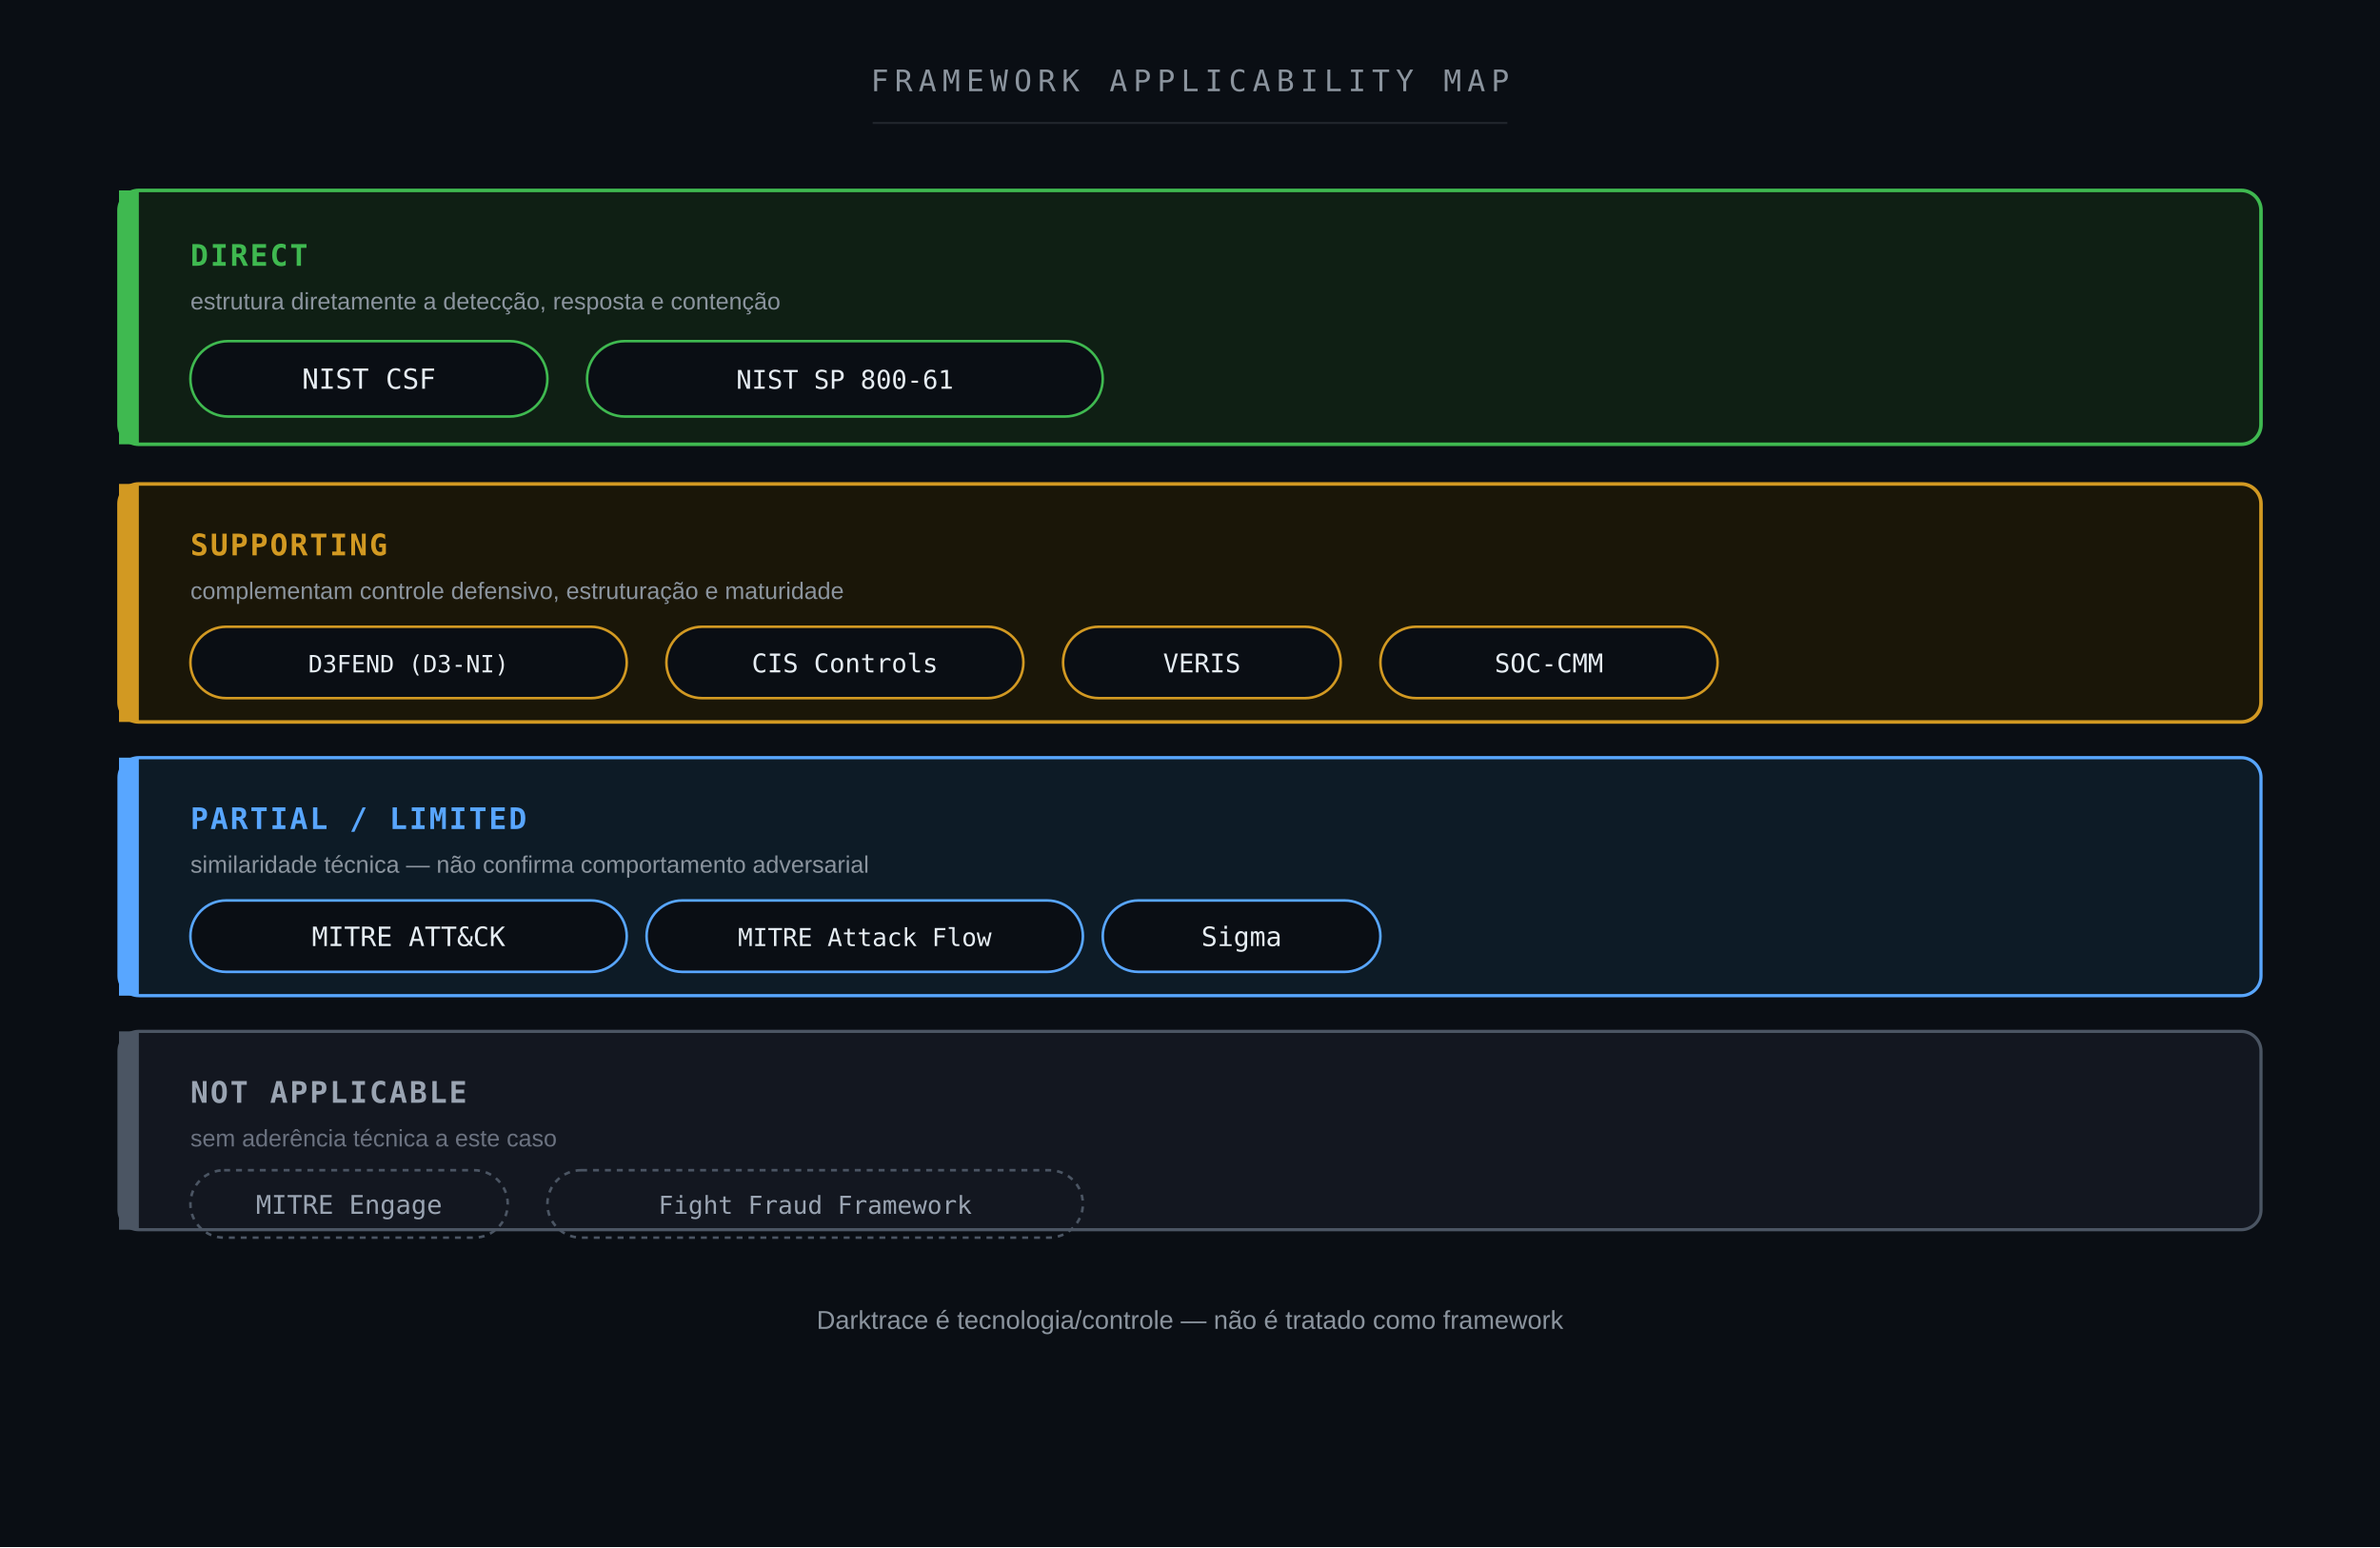
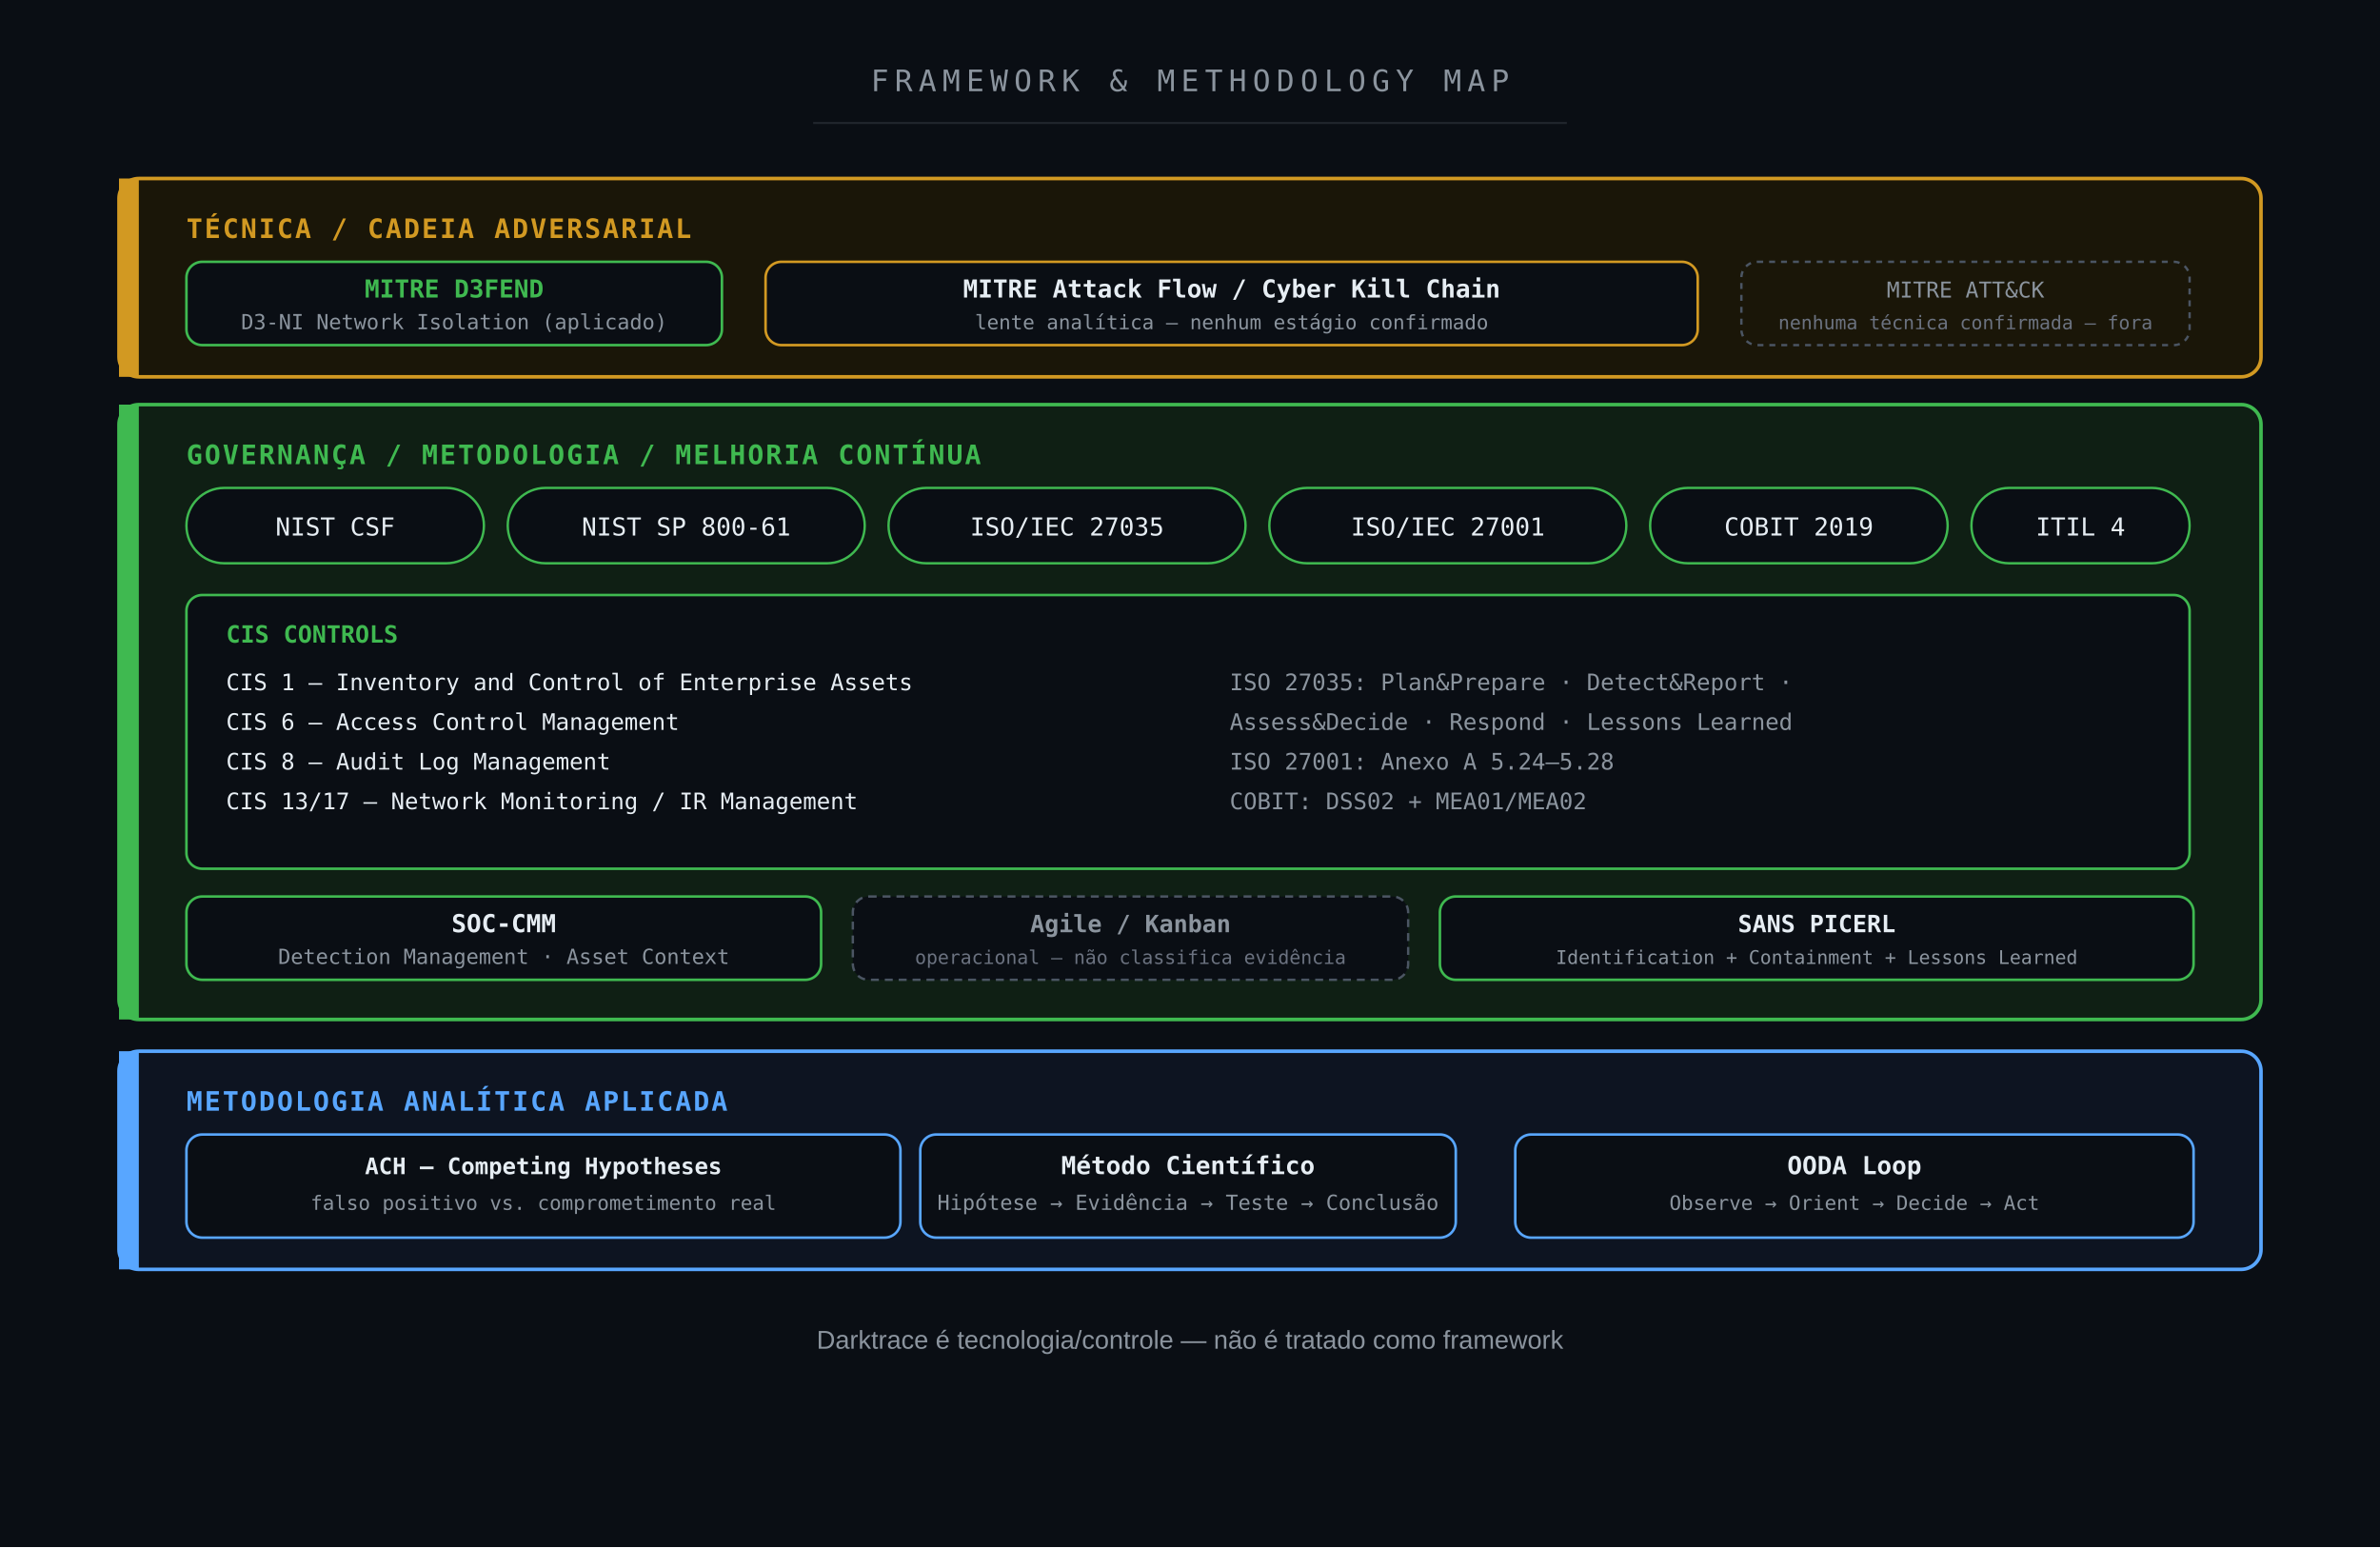
<svg xmlns="http://www.w3.org/2000/svg" viewBox="0 0 1200 780">
  <rect width="1200" height="780" fill="#0a0e14" />
-   <text x="600" y="46" font-family="Consolas,monospace" font-size="15" fill="#8b949e" text-anchor="middle" letter-spacing="3">FRAMEWORK APPLICABILITY MAP</text>
-   <line x1="440" y1="62" x2="760" y2="62" stroke="#21262d" stroke-width="1" />
-   <g transform="translate(60,96)">
-     <rect width="1080" height="128" rx="10" fill="#0f1f14" stroke="#3fb950" stroke-width="1.8" />
-     <rect width="10" height="128" fill="#3fb950" />
-     <text x="36" y="38" font-family="Consolas,monospace" font-size="15" fill="#3fb950" font-weight="700" letter-spacing="1">DIRECT</text>
-     <text x="36" y="60" font-family="Segoe UI,Arial,sans-serif" font-size="12" fill="#8b949e">estrutura diretamente a detecção, resposta e contenção</text>
-     <g font-family="Consolas,monospace" font-size="14" fill="#e6edf3">
-       <rect x="36" y="76" width="180" height="38" rx="19" fill="#0a0e14" stroke="#3fb950" stroke-width="1.3" />
-       <text x="126" y="100" text-anchor="middle">NIST CSF</text>
-       <rect x="236" y="76" width="260" height="38" rx="19" fill="#0a0e14" stroke="#3fb950" stroke-width="1.3" />
-       <text x="366" y="100" text-anchor="middle" font-size="13">NIST SP 800-61</text>
+   <text x="600" y="46" font-family="Consolas,monospace" font-size="15" fill="#8b949e" text-anchor="middle" letter-spacing="3">FRAMEWORK &amp; METHODOLOGY MAP</text>
+   <line x1="410" y1="62" x2="790" y2="62" stroke="#21262d" stroke-width="1" />
+   <g transform="translate(60,90)">
+     <rect width="1080" height="100" rx="10" fill="#1a1608" stroke="#d29922" stroke-width="1.8" />
+     <rect width="10" height="100" fill="#d29922" />
+     <text x="34" y="30" font-family="Consolas,monospace" font-size="13.5" fill="#d29922" font-weight="700" letter-spacing="1">TÉCNICA / CADEIA ADVERSARIAL</text>
+     <g font-family="Consolas,monospace" font-size="12.5" fill="#e6edf3">
+       <rect x="34" y="42" width="270" height="42" rx="8" fill="#0a0e14" stroke="#3fb950" stroke-width="1.3" />
+       <text x="169" y="60" text-anchor="middle" font-weight="700" fill="#3fb950">MITRE D3FEND</text>
+       <text x="169" y="76" text-anchor="middle" font-size="10.5" fill="#8b949e">D3-NI Network Isolation (aplicado)</text>
+       <rect x="326" y="42" width="470" height="42" rx="8" fill="#0a0e14" stroke="#d29922" stroke-width="1.3" />
+       <text x="561" y="60" text-anchor="middle" font-weight="700">MITRE Attack Flow / Cyber Kill Chain</text>
+       <text x="561" y="76" text-anchor="middle" font-size="10" fill="#8b949e">lente analítica — nenhum estágio confirmado</text>
+       <rect x="818" y="42" width="226" height="42" rx="8" fill="none" stroke="#4b5563" stroke-width="1.2" stroke-dasharray="3 3" />
+       <text x="931" y="60" text-anchor="middle" font-size="11" fill="#8b949e">MITRE ATT&amp;CK</text>
+       <text x="931" y="76" text-anchor="middle" font-size="9.5" fill="#6b7280">nenhuma técnica confirmada — fora</text>
    </g>
  </g>
-   <g transform="translate(60,244)">
-     <rect width="1080" height="120" rx="10" fill="#1a1608" stroke="#d29922" stroke-width="1.8" />
-     <rect width="10" height="120" fill="#d29922" />
-     <text x="36" y="36" font-family="Consolas,monospace" font-size="15" fill="#d29922" font-weight="700" letter-spacing="1">SUPPORTING</text>
-     <text x="36" y="58" font-family="Segoe UI,Arial,sans-serif" font-size="12" fill="#8b949e">complementam controle defensivo, estruturação e maturidade</text>
-     <g font-family="Consolas,monospace" font-size="13" fill="#e6edf3">
-       <rect x="36" y="72" width="220" height="36" rx="18" fill="#0a0e14" stroke="#d29922" stroke-width="1.3" />
-       <text x="146" y="95" text-anchor="middle" font-size="12">D3FEND (D3-NI)</text>
-       <rect x="276" y="72" width="180" height="36" rx="18" fill="#0a0e14" stroke="#d29922" stroke-width="1.3" />
-       <text x="366" y="95" text-anchor="middle">CIS Controls</text>
-       <rect x="476" y="72" width="140" height="36" rx="18" fill="#0a0e14" stroke="#d29922" stroke-width="1.3" />
-       <text x="546" y="95" text-anchor="middle">VERIS</text>
-       <rect x="636" y="72" width="170" height="36" rx="18" fill="#0a0e14" stroke="#d29922" stroke-width="1.3" />
-       <text x="721" y="95" text-anchor="middle">SOC-CMM</text>
+   <g transform="translate(60,204)">
+     <rect width="1080" height="310" rx="10" fill="#0f1f14" stroke="#3fb950" stroke-width="1.8" />
+     <rect width="10" height="310" fill="#3fb950" />
+     <text x="34" y="30" font-family="Consolas,monospace" font-size="13.5" fill="#3fb950" font-weight="700" letter-spacing="1">GOVERNANÇA / METODOLOGIA / MELHORIA CONTÍNUA</text>
+     <g font-family="Consolas,monospace" font-size="12.5" fill="#e6edf3">
+       <rect x="34" y="42" width="150" height="38" rx="19" fill="#0a0e14" stroke="#3fb950" stroke-width="1.2" />
+       <text x="109" y="66" text-anchor="middle">NIST CSF</text>
+       <rect x="196" y="42" width="180" height="38" rx="19" fill="#0a0e14" stroke="#3fb950" stroke-width="1.2" />
+       <text x="286" y="66" text-anchor="middle">NIST SP 800-61</text>
+       <rect x="388" y="42" width="180" height="38" rx="19" fill="#0a0e14" stroke="#3fb950" stroke-width="1.2" />
+       <text x="478" y="66" text-anchor="middle">ISO/IEC 27035</text>
+       <rect x="580" y="42" width="180" height="38" rx="19" fill="#0a0e14" stroke="#3fb950" stroke-width="1.2" />
+       <text x="670" y="66" text-anchor="middle">ISO/IEC 27001</text>
+       <rect x="772" y="42" width="150" height="38" rx="19" fill="#0a0e14" stroke="#3fb950" stroke-width="1.2" />
+       <text x="847" y="66" text-anchor="middle">COBIT 2019</text>
+       <rect x="934" y="42" width="110" height="38" rx="19" fill="#0a0e14" stroke="#3fb950" stroke-width="1.2" />
+       <text x="989" y="66" text-anchor="middle">ITIL 4</text>
+     </g>
+     <g font-family="Consolas,monospace" font-size="12" fill="#e6edf3">
+       <rect x="34" y="96" width="1010" height="138" rx="8" fill="#0a0e14" stroke="#3fb950" stroke-width="1.3" />
+       <text x="54" y="120" font-weight="700" fill="#3fb950">CIS CONTROLS</text>
+       <text x="54" y="144" font-size="11.5">CIS 1  — Inventory and Control of Enterprise Assets</text>
+       <text x="54" y="164" font-size="11.5">CIS 6  — Access Control Management</text>
+       <text x="54" y="184" font-size="11.5">CIS 8  — Audit Log Management</text>
+       <text x="54" y="204" font-size="11.5">CIS 13/17 — Network Monitoring / IR Management</text>
+       <text x="560" y="144" font-size="11.5" fill="#8b949e">ISO 27035: Plan&amp;Prepare · Detect&amp;Report ·</text>
+       <text x="560" y="164" font-size="11.5" fill="#8b949e">Assess&amp;Decide · Respond · Lessons Learned</text>
+       <text x="560" y="184" font-size="11.5" fill="#8b949e">ISO 27001: Anexo A 5.24–5.28</text>
+       <text x="560" y="204" font-size="11.5" fill="#8b949e">COBIT: DSS02 + MEA01/MEA02</text>
+     </g>
+     <rect x="34" y="248" width="320" height="42" rx="8" fill="#0a0e14" stroke="#3fb950" stroke-width="1.3" />
+     <text x="194" y="266" font-family="Consolas,monospace" font-size="12.5" fill="#e6edf3" text-anchor="middle" font-weight="700">SOC-CMM</text>
+     <text x="194" y="282" font-family="Consolas,monospace" font-size="10.5" fill="#8b949e" text-anchor="middle">Detection Management · Asset Context</text>
+     <rect x="370" y="248" width="280" height="42" rx="8" fill="#0a0e14" stroke="#4b5563" stroke-width="1.2" stroke-dasharray="4 3" />
+     <text x="510" y="266" font-family="Consolas,monospace" font-size="12" fill="#8b949e" text-anchor="middle" font-weight="700">Agile / Kanban</text>
+     <text x="510" y="282" font-family="Consolas,monospace" font-size="9.5" fill="#6b7280" text-anchor="middle">operacional — não classifica evidência</text>
+     <rect x="666" y="248" width="380" height="42" rx="8" fill="#0a0e14" stroke="#3fb950" stroke-width="1.3" />
+     <text x="856" y="266" font-family="Consolas,monospace" font-size="12" fill="#e6edf3" text-anchor="middle" font-weight="700">SANS PICERL</text>
+     <text x="856" y="282" font-family="Consolas,monospace" font-size="9.5" fill="#8b949e" text-anchor="middle">Identification + Containment + Lessons Learned</text>
+   </g>
+   <g transform="translate(60,530)">
+     <rect width="1080" height="110" rx="10" fill="#0d1421" stroke="#58a6ff" stroke-width="1.8" />
+     <rect width="10" height="110" fill="#58a6ff" />
+     <text x="34" y="30" font-family="Consolas,monospace" font-size="13.5" fill="#58a6ff" font-weight="700" letter-spacing="1">METODOLOGIA ANALÍTICA APLICADA</text>
+     <g font-family="Consolas,monospace" font-size="12.5" fill="#e6edf3">
+       <rect x="34" y="42" width="360" height="52" rx="8" fill="#0a0e14" stroke="#58a6ff" stroke-width="1.3" />
+       <text x="214" y="62" text-anchor="middle" font-weight="700" font-size="11.5">ACH — Competing Hypotheses</text>
+       <text x="214" y="80" text-anchor="middle" font-size="10" fill="#8b949e">falso positivo vs. comprometimento real</text>
+       <rect x="404" y="42" width="270" height="52" rx="8" fill="#0a0e14" stroke="#58a6ff" stroke-width="1.3" />
+       <text x="539" y="62" text-anchor="middle" font-weight="700">Método Científico</text>
+       <text x="539" y="80" text-anchor="middle" font-size="10.5" fill="#8b949e">Hipótese → Evidência → Teste → Conclusão</text>
+       <rect x="704" y="42" width="342" height="52" rx="8" fill="#0a0e14" stroke="#58a6ff" stroke-width="1.3" />
+       <text x="875" y="62" text-anchor="middle" font-weight="700">OODA Loop</text>
+       <text x="875" y="80" text-anchor="middle" font-size="10" fill="#8b949e">Observe → Orient → Decide → Act</text>
    </g>
  </g>
-   <g transform="translate(60,382)">
-     <rect width="1080" height="120" rx="10" fill="#0d1b26" stroke="#58a6ff" stroke-width="1.6" />
-     <rect width="10" height="120" fill="#58a6ff" />
-     <text x="36" y="36" font-family="Consolas,monospace" font-size="15" fill="#58a6ff" font-weight="700" letter-spacing="1">PARTIAL / LIMITED</text>
-     <text x="36" y="58" font-family="Segoe UI,Arial,sans-serif" font-size="12" fill="#8b949e">similaridade técnica — não confirma comportamento adversarial</text>
-     <g font-family="Consolas,monospace" font-size="13.5" fill="#e6edf3">
-       <rect x="36" y="72" width="220" height="36" rx="18" fill="#0a0e14" stroke="#58a6ff" stroke-width="1.3" />
-       <text x="146" y="95" text-anchor="middle">MITRE ATT&amp;CK</text>
-       <rect x="266" y="72" width="220" height="36" rx="18" fill="#0a0e14" stroke="#58a6ff" stroke-width="1.3" />
-       <text x="376" y="95" text-anchor="middle" font-size="12.5">MITRE Attack Flow</text>
-       <rect x="496" y="72" width="140" height="36" rx="18" fill="#0a0e14" stroke="#58a6ff" stroke-width="1.3" />
-       <text x="566" y="95" text-anchor="middle">Sigma</text>
-     </g>
-   </g>
-   <g transform="translate(60,520)">
-     <rect width="1080" height="100" rx="10" fill="#131720" stroke="#4b5563" stroke-width="1.6" />
-     <rect width="10" height="100" fill="#4b5563" />
-     <text x="36" y="36" font-family="Consolas,monospace" font-size="15" fill="#9aa4b2" font-weight="700" letter-spacing="1">NOT APPLICABLE</text>
-     <text x="36" y="58" font-family="Segoe UI,Arial,sans-serif" font-size="12" fill="#6b7280">sem aderência técnica a este caso</text>
-     <g font-family="Consolas,monospace" font-size="13" fill="#9aa4b2">
-       <rect x="36" y="70" width="160" height="34" rx="17" fill="none" stroke="#4b5563" stroke-width="1.3" stroke-dasharray="3 3" />
-       <text x="116" y="92" text-anchor="middle">MITRE Engage</text>
-       <rect x="216" y="70" width="270" height="34" rx="17" fill="none" stroke="#4b5563" stroke-width="1.3" stroke-dasharray="3 3" />
-       <text x="351" y="92" text-anchor="middle" font-size="12.5">Fight Fraud Framework</text>
-     </g>
-   </g>
-   <text x="600" y="670" font-family="Segoe UI,Arial,sans-serif" font-size="13" fill="#8b949e" text-anchor="middle">Darktrace é tecnologia/controle — não é tratado como framework</text>
+   <text x="600" y="680" font-family="Segoe UI,Arial,sans-serif" font-size="13" fill="#8b949e" text-anchor="middle">Darktrace é tecnologia/controle — não é tratado como framework</text>
</svg>
